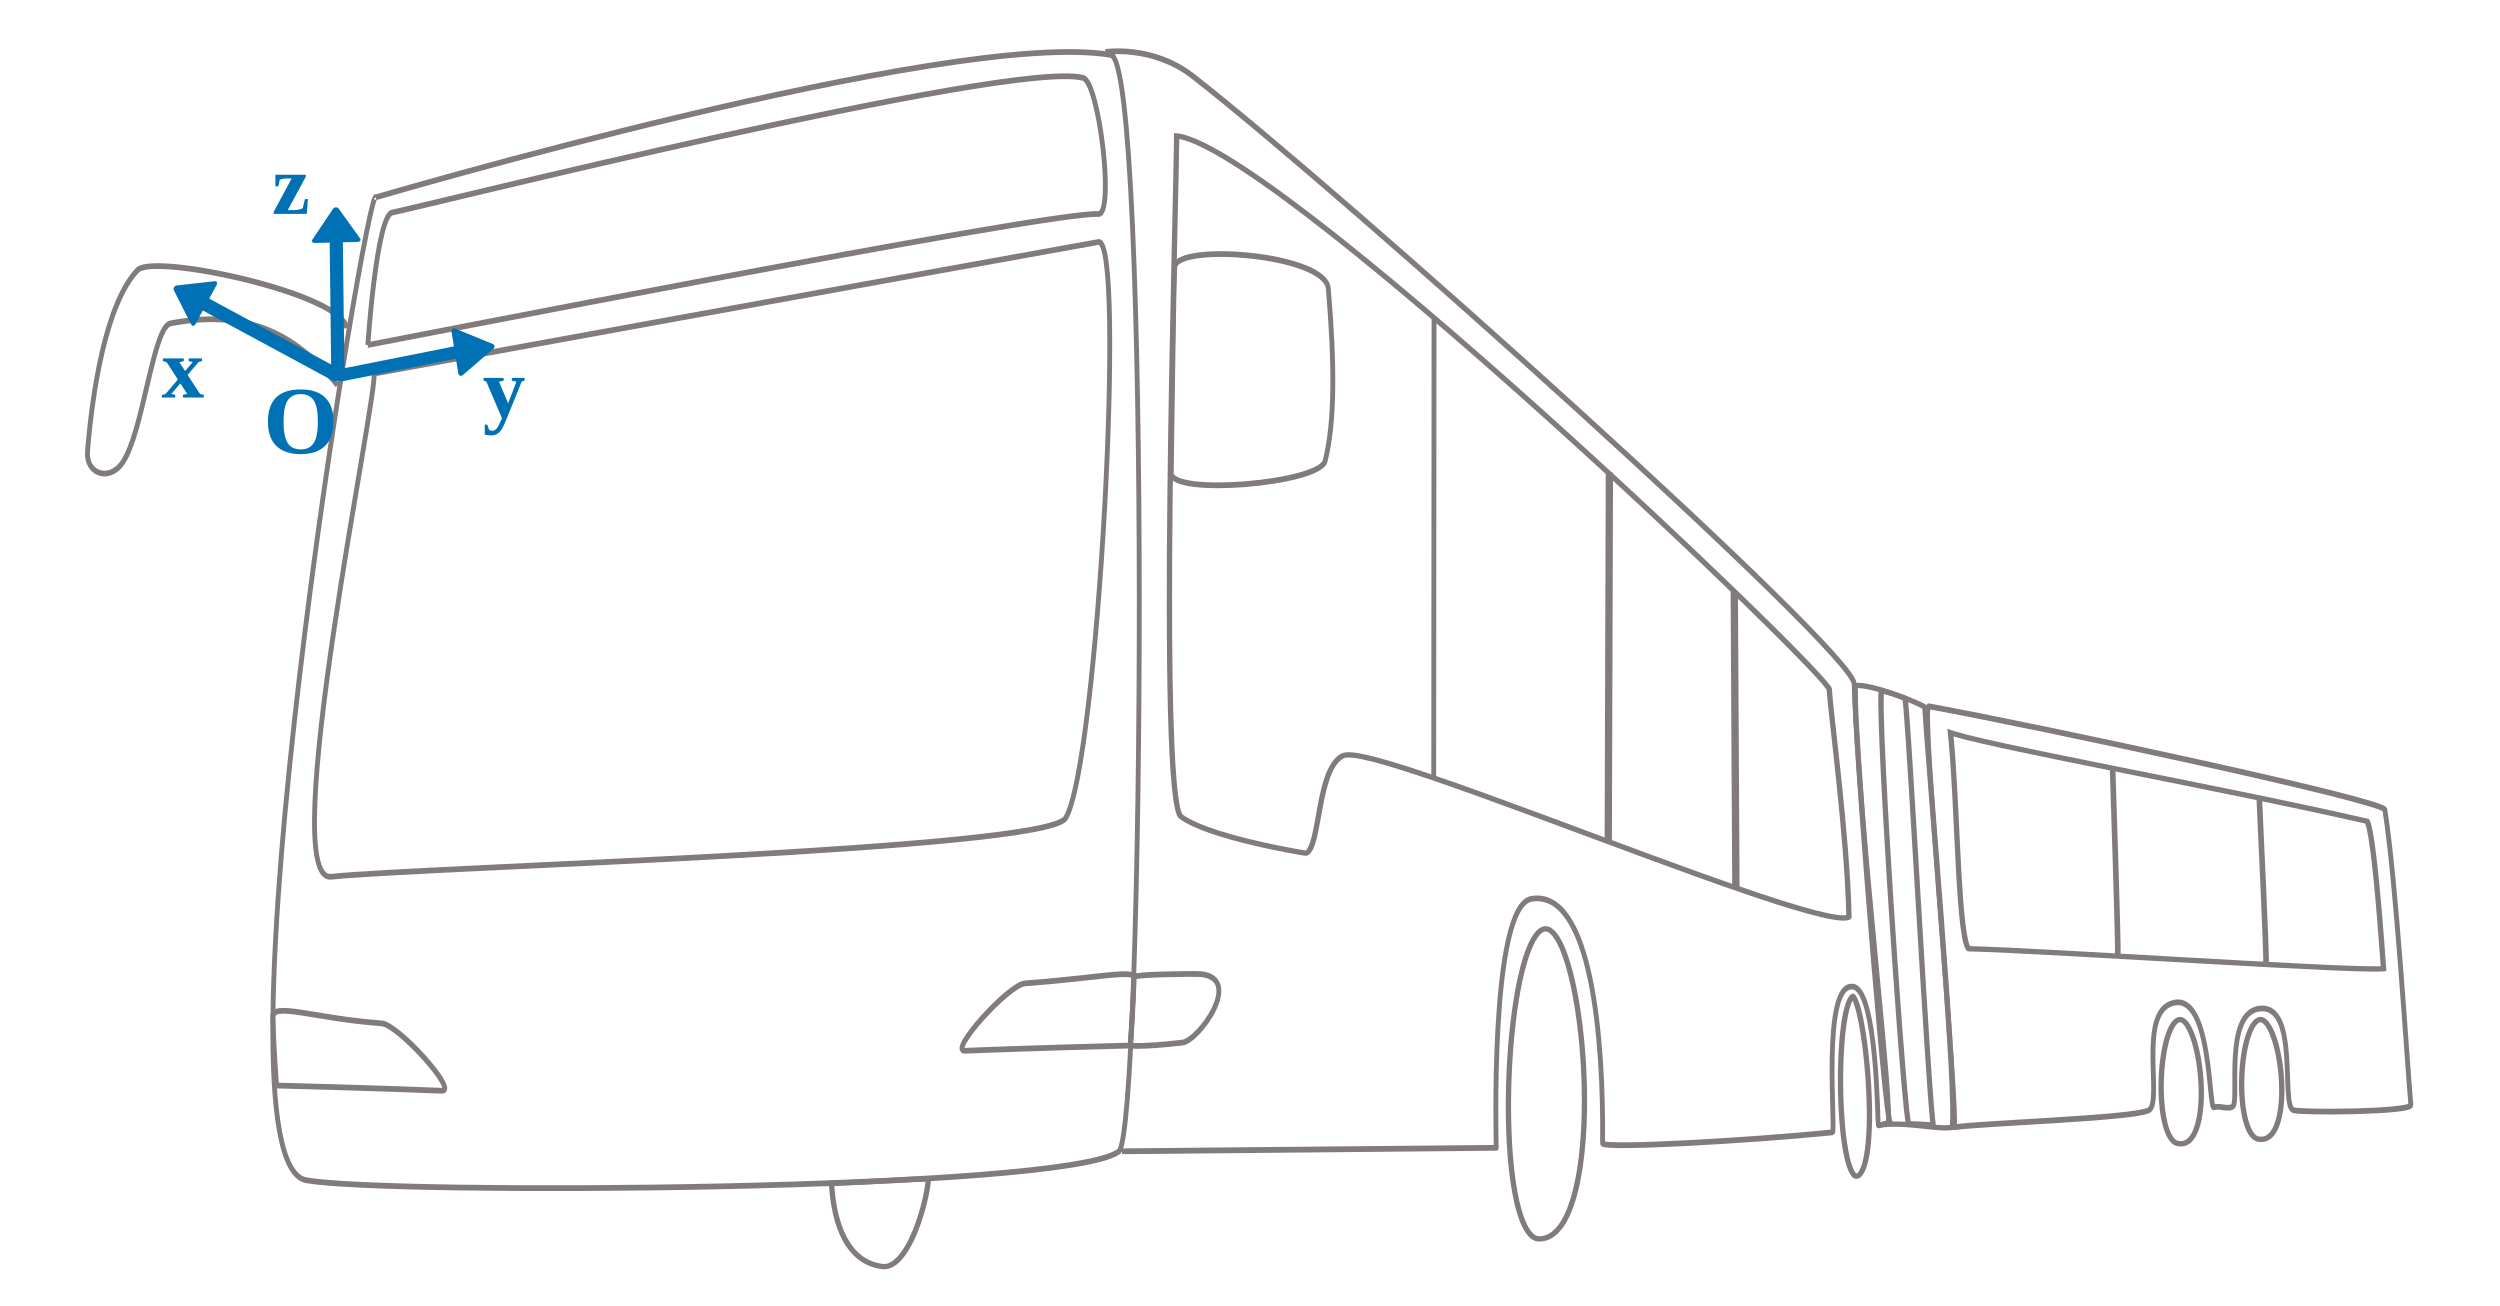
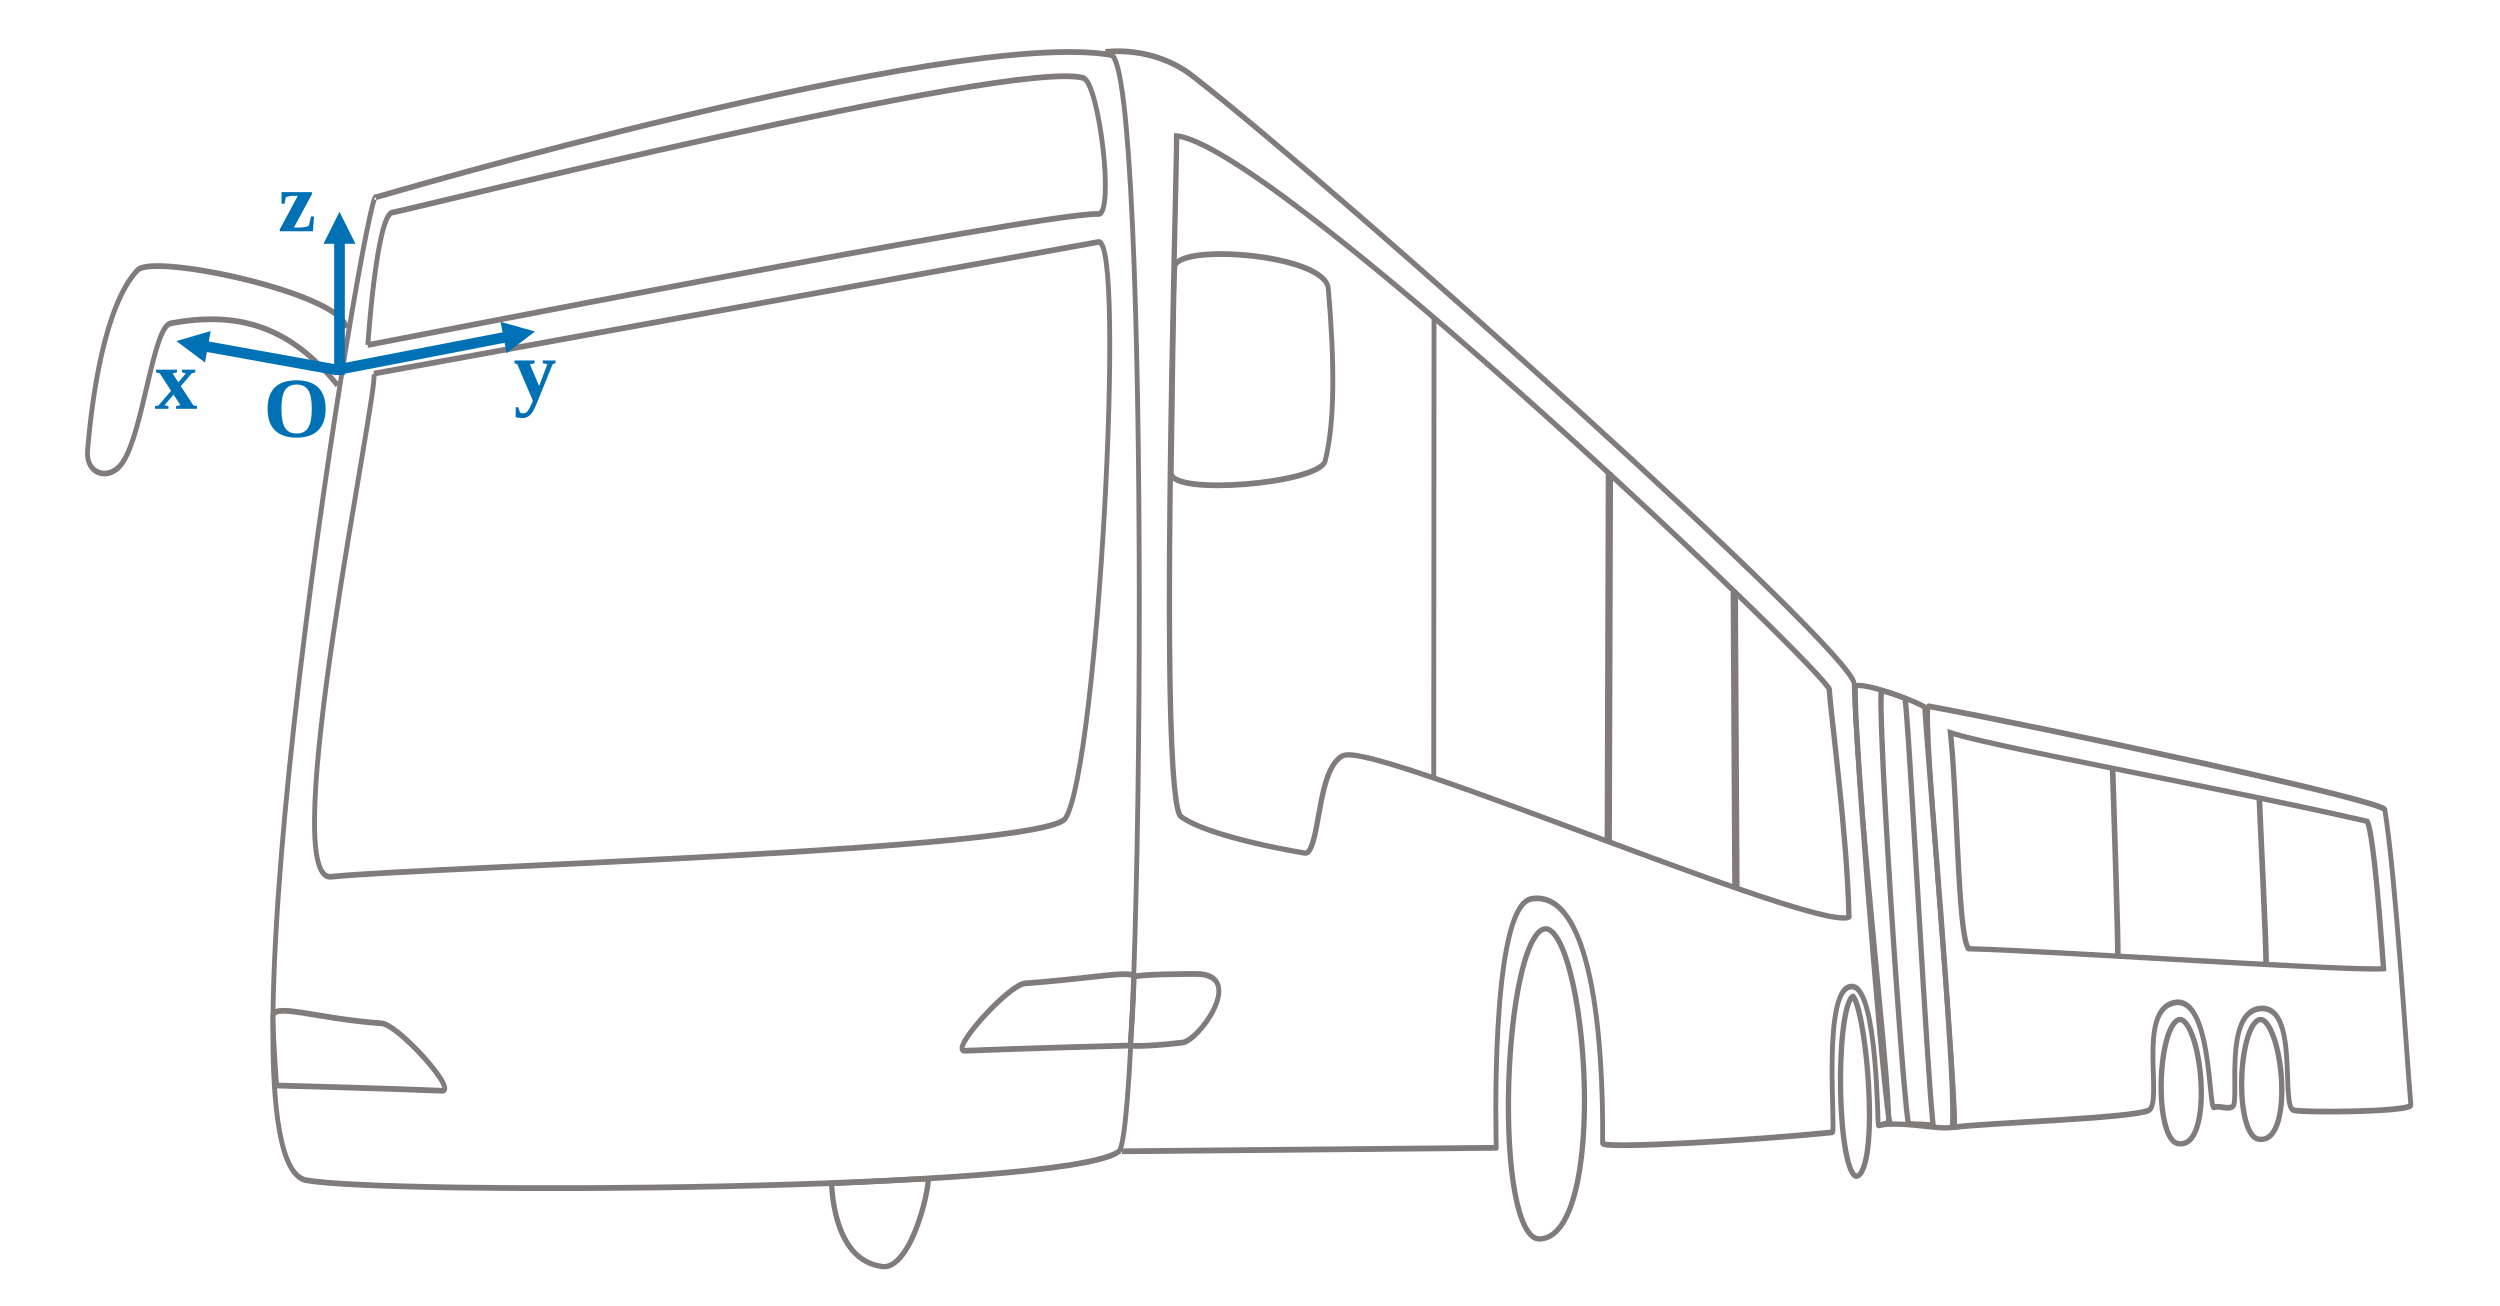
<svg xmlns="http://www.w3.org/2000/svg" width="100%" height="100%" viewBox="0 0 469 245" version="1.1" xml:space="preserve" style="fill-rule:evenodd;clip-rule:evenodd;stroke-linejoin:round;stroke-miterlimit:1.5;">
  <g transform="matrix(1,0,0,1,-540,-350)">
    <g transform="matrix(1,0,0,1,-1.13687e-13,35.6323)">
      <g id="arrow-black" transform="matrix(-0.843561,0,0,1,1167,-13.5646)">
        <path d="M308.766,539.41C301.703,538.584 269.557,537.753 265.49,536.263C262.069,535.009 268.179,517.33 259.645,516.019C251.397,514.752 252.121,536.072 250.914,535.671C249.688,535.264 247.604,536.21 246.671,535.453C245.256,534.307 248.76,517.814 240.672,517.134C231.874,516.393 236.169,535.486 233.227,536.206C231.161,536.713 206.995,536.554 207.128,535.231C208.126,525.337 210.405,493.264 212.906,479.843C213.231,478.101 288.785,464.407 314.348,460.426C316.212,460.136 307.285,539.679 308.766,539.41" style="fill:none;stroke:rgb(129,123,123);stroke-width:1.08px;" />
      </g>
      <g id="arrow-black1" transform="matrix(-0.843561,0,0,1,1167,-13.5646)">
-         <path d="M323.787,537.769C325.522,528.579 332.276,457.155 331.236,456.284C329.51,454.836 314.521,459.781 314.605,460.425C314.85,462.301 306.531,539.474 308.756,539.879C312.069,540.482 318.397,538.914 324.684,539.41C325.198,539.451 322.966,538.677 323.5,538.739C323.568,538.757 323.665,538.418 323.787,537.769L323.762,537.764L323.746,537.761C323.719,537.756 323.691,537.752 323.662,537.749C323.626,537.744 323.59,537.741 323.556,537.739C323.62,537.742 323.683,537.749 323.746,537.761L323.777,537.767L323.787,537.769ZM315.773,460.89C315.465,466.706 310.654,512.615 309.718,531.682C309.566,534.79 309.516,537.172 309.611,538.53C309.622,538.685 309.642,538.847 309.662,538.986C310.808,539.084 312.242,538.978 313.862,538.837C316.389,538.617 319.326,538.293 322.343,538.314C322.385,538.241 322.438,538.172 322.503,538.106C322.572,537.788 322.708,537.131 322.821,536.392C324.426,525.953 328.731,481.454 329.877,463.642C330.072,460.617 330.111,458.026 330.118,457.026C330.046,457.022 329.973,457.019 329.906,457.02C329.32,457.031 328.577,457.127 327.742,457.277C323.689,458.005 317.586,459.998 315.773,460.89Z" style="fill:rgb(129,123,123);" />
+         <path d="M323.787,537.769C325.522,528.579 332.276,457.155 331.236,456.284C329.51,454.836 314.521,459.781 314.605,460.425C314.85,462.301 306.531,539.474 308.756,539.879C312.069,540.482 318.397,538.914 324.684,539.41C325.198,539.451 322.966,538.677 323.5,538.739C323.568,538.757 323.665,538.418 323.787,537.769L323.762,537.764L323.746,537.761C323.719,537.756 323.691,537.752 323.662,537.749C323.626,537.744 323.59,537.741 323.556,537.739C323.62,537.742 323.683,537.749 323.746,537.761L323.787,537.769ZM315.773,460.89C315.465,466.706 310.654,512.615 309.718,531.682C309.566,534.79 309.516,537.172 309.611,538.53C309.622,538.685 309.642,538.847 309.662,538.986C310.808,539.084 312.242,538.978 313.862,538.837C316.389,538.617 319.326,538.293 322.343,538.314C322.385,538.241 322.438,538.172 322.503,538.106C322.572,537.788 322.708,537.131 322.821,536.392C324.426,525.953 328.731,481.454 329.877,463.642C330.072,460.617 330.111,458.026 330.118,457.026C330.046,457.022 329.973,457.019 329.906,457.02C329.32,457.031 328.577,457.127 327.742,457.277C323.689,458.005 317.586,459.998 315.773,460.89Z" style="fill:rgb(129,123,123);" />
      </g>
      <g id="arrow-black2" transform="matrix(-0.843561,0,0,1,1167,-13.5646)">
        <path d="M319.56,538.229L319.523,538.222L319.508,538.22L319.56,538.23C319.462,538.805 319.379,539.137 319.314,539.194C319.503,539.195 320.149,539.22 320.933,539.253C322.134,539.263 323.399,539.309 324.684,539.41C325.003,539.436 322.642,539.325 320.933,539.253C316.262,539.211 312.588,539.7 312.656,539.505C313.711,536.449 318.416,458.928 319.101,458.617C320.081,458.172 324.018,457.043 325.33,456.92C326.787,456.785 321.148,528.963 319.56,538.229ZM319.314,539.194C319.306,539.202 319.298,539.205 319.29,539.203C319.239,539.197 319.251,539.194 319.314,539.194ZM324.325,458.116C323.004,458.409 321.16,458.944 320.163,459.301C320.111,459.675 320.03,460.293 319.964,460.958C318.774,472.948 315.259,528.829 314.022,538.46C315.008,538.391 316.555,538.302 318.36,538.264C318.746,536.215 319.406,529.811 320.162,521.445C321.909,502.094 324.109,472.334 324.36,461.256C324.388,460.011 324.356,458.851 324.325,458.116Z" style="fill:rgb(129,123,123);" />
      </g>
      <g id="arrow-black3" transform="matrix(-0.843561,0,0,1,1167,-13.5646)">
-         <path d="M310.203,464.638C308.373,478.243 308.561,506.354 305.563,506.416C286.305,506.817 212.479,511.135 212.572,510.029C213.838,494.887 215.31,481.791 216.574,481.547C251.042,474.889 303.936,466.975 310.203,464.638ZM217.274,482.438C217.187,482.65 217.045,483.018 216.95,483.37C215.919,487.21 214.819,497.512 213.832,509.185C214.08,509.196 214.363,509.205 214.645,509.207C226.621,509.31 287.35,505.826 305.165,505.425C305.206,505.354 305.254,505.266 305.289,505.186C305.5,504.708 305.682,504.029 305.852,503.186C307.324,495.887 307.545,477.232 308.83,466.092L308.83,466.092C297.487,468.934 249.526,476.226 217.274,482.438Z" style="fill:rgb(129,123,123);" />
+         <path d="M310.203,464.638C308.373,478.243 308.561,506.354 305.563,506.416C286.305,506.817 212.479,511.135 212.572,510.029C213.838,494.887 215.31,481.791 216.574,481.547C251.042,474.889 303.936,466.975 310.203,464.638ZM217.274,482.438C217.187,482.65 217.045,483.018 216.95,483.37C215.919,487.21 214.819,497.512 213.832,509.185C214.08,509.196 214.363,509.205 214.645,509.207C226.621,509.31 287.35,505.826 305.165,505.425C305.206,505.354 305.254,505.266 305.289,505.186C305.5,504.708 305.682,504.029 305.852,503.186C307.324,495.887 307.545,477.232 308.83,466.092C297.487,468.934 249.526,476.226 217.274,482.438Z" style="fill:rgb(129,123,123);" />
      </g>
      <g id="arrow-black4" transform="matrix(-0.843561,0,0,1,1167,-13.5646)">
        <path d="M660.125,398.019C658.89,400.66 682.118,493.493 669.638,492.41C648.023,490.534 510.758,487.462 506.31,481.426C499.104,471.647 492.79,372.397 499.012,373.332C530.957,378.133 660.125,398.019 660.125,398.019" style="fill:none;stroke:rgb(129,123,123);stroke-width:1.08px;" />
      </g>
      <g id="arrow-black5" transform="matrix(-0.843561,0,0,1,1167,-13.5646)">
        <path d="M661.481,392.656C661.481,392.656 659.525,368.224 656.01,367.793C652.688,367.386 518.308,338.971 502.403,342.545C498.84,343.345 495.346,368.208 499.007,368.078C510.749,367.659 661.075,392.657 661.481,392.656" style="fill:none;stroke:rgb(129,123,123);stroke-width:1.08px;" />
      </g>
      <g id="arrow-black6" transform="matrix(-0.843561,0,0,1,1149.88,125.354)">
        <path d="M661.481,392.656C661.481,392.656 662.135,385.339 662.309,379.796C662.398,376.965 652.95,380.091 638.1,380.997C634.422,381.222 621.031,393.769 624.691,393.639C636.433,393.22 661.075,392.657 661.481,392.656" style="fill:none;stroke:rgb(129,123,123);stroke-width:1.08px;" />
      </g>
      <g id="arrow-black7" transform="matrix(0.843561,0,0,1,194.027,117.852)">
        <path d="M661.481,392.656C661.481,392.656 662.374,381.05 662.309,379.796C662.237,378.406 652.95,380.091 638.1,380.997C634.422,381.222 621.031,393.769 624.691,393.639C636.433,393.22 661.075,392.657 661.481,392.656" style="fill:none;stroke:rgb(129,123,123);stroke-width:1.08px;" />
      </g>
      <g id="arrow-black8" transform="matrix(0.843561,0,0,1,169.081,158.004)">
        <path d="M623.974,377.891C624.173,377.867 623.75,393.15 635.839,394.458C643.398,395.276 647.658,376.976 646.586,376.99C642.228,377.044 635.201,377.507 623.974,377.891ZM645.52,378.01C645.502,378.234 645.474,378.491 645.432,378.739C644.977,381.443 643.428,386.566 640.991,390.093C640.234,391.189 639.398,392.127 638.466,392.754C637.703,393.267 636.884,393.563 635.99,393.466C632.07,393.042 629.631,390.964 628.081,388.508C625.873,385.011 625.407,380.749 625.256,378.846C634.89,378.504 641.293,378.113 645.52,378.01Z" style="fill:rgb(129,123,123);" />
      </g>
      <g id="arrow-black9" transform="matrix(0.843561,0,0,1.01435,297.271,141.115)">
        <path d="M631.249,342.1C626.267,342.569 623.136,357.165 622.667,371.638C622.199,386.11 624.392,400.458 630.059,400.432C646.732,400.356 641.21,341.163 631.249,342.1ZM631.383,343.08C631.849,343.036 632.262,343.28 632.69,343.651C633.345,344.219 633.952,345.084 634.532,346.178C636.438,349.772 637.915,355.691 638.756,362.31C640.025,372.298 639.834,383.877 637.33,391.552C636.532,393.998 635.508,396.035 634.193,397.456C633.049,398.693 631.696,399.439 630.052,399.447C629.464,399.449 628.957,399.175 628.481,398.738C627.83,398.139 627.269,397.257 626.767,396.158C625.107,392.527 624.193,386.675 623.897,380.155C623.374,368.644 624.805,355.055 627.75,347.748C628.345,346.272 628.994,345.064 629.714,344.209C630.247,343.577 630.764,343.138 631.382,343.08L631.383,343.08Z" style="fill:rgb(129,123,123);" />
      </g>
      <g id="arrow-black10" transform="matrix(0.40118,0,0,0.570495,634.321,305.597)">
        <path d="M631.249,342.1C626.312,342.765 624.003,358.28 624.33,373.487C624.657,388.695 627.621,403.597 633.231,403.035C646.626,401.695 638.214,341.163 631.249,342.1ZM631.187,344.44C631.289,344.581 631.388,344.728 631.469,344.869C632.679,346.963 633.824,350.526 634.819,354.874C637.592,366.99 639.087,385.086 636.546,395.171C636.045,397.158 635.401,398.812 634.538,399.995C634.067,400.642 633.663,401.166 632.998,401.283C632.907,401.228 632.704,401.101 632.584,400.995C632.335,400.772 632.1,400.498 631.87,400.181C630.393,398.143 629.288,394.649 628.459,390.382C626.101,378.261 626.234,360.107 628.871,349.99C629.403,347.95 630.027,346.254 630.774,345.039C630.909,344.82 631.045,344.62 631.187,344.44Z" style="fill:rgb(129,123,123);" />
      </g>
      <g id="arrow-black11" transform="matrix(0.467904,0,0,0.468008,653.494,345.036)">
        <path d="M631.249,342.1C626.267,342.569 623.274,354.899 622.895,367.417C622.516,379.935 624.751,392.641 630.224,393.861C647.384,397.687 641.499,341.135 631.249,342.1ZM631.449,344.228C631.891,344.186 632.253,344.512 632.649,344.915C633.424,345.704 634.121,346.893 634.775,348.353C637.018,353.362 638.529,361.321 638.88,369.149C639.225,376.824 638.499,384.391 636.037,388.815C634.811,391.018 633.111,392.315 630.689,391.776C629.863,391.591 629.222,390.907 628.625,389.992C627.781,388.698 627.115,386.953 626.579,384.914C624.83,378.247 624.578,368.625 625.554,360.27C626.19,354.831 627.33,349.932 628.985,346.814C629.438,345.96 629.919,345.257 630.457,344.764C630.771,344.476 631.088,344.262 631.449,344.228Z" style="fill:rgb(129,123,123);" />
      </g>
      <g id="arrow-black12" transform="matrix(0.467904,0,0,0.45186,668.597,350.56)">
        <path d="M631.249,342.1C626.267,342.569 623.274,354.899 622.895,367.417C622.516,379.935 624.751,392.641 630.224,393.861C647.384,397.687 641.499,341.135 631.249,342.1ZM631.443,344.304C631.893,344.262 632.272,344.585 632.676,344.996C633.445,345.779 634.138,346.961 634.787,348.411C637.024,353.408 638.53,361.347 638.88,369.156C639.223,376.802 638.506,384.342 636.053,388.749C634.823,390.958 633.103,392.239 630.674,391.698C630.023,391.552 629.482,391.084 628.982,390.447C628.272,389.544 627.685,388.321 627.181,386.878C625.464,381.963 624.813,374.69 625.031,367.487C625.249,360.277 626.34,353.128 628.235,348.468C628.785,347.116 629.39,345.993 630.086,345.199C630.51,344.715 630.935,344.352 631.443,344.304Z" style="fill:rgb(129,123,123);" />
      </g>
      <g id="arrow-black13" transform="matrix(0.843561,0,0,1,194.027,117.852)">
        <path d="M661.481,392.656C661.481,392.656 662.282,385.341 662.309,379.796C662.311,379.296 675.93,379.151 677.232,379.267C686.701,380.106 676.712,391.754 673.073,392.11C663.736,393.025 661.075,392.657 661.481,392.656" style="fill:none;stroke:rgb(129,123,123);stroke-width:1.08px;" />
      </g>
      <g id="arrow-black14" transform="matrix(0.843561,0,0,1,194.027,117.852)">
        <path d="M729.048,256.307C729.041,261.42 728.987,341.201 728.982,342.321" style="fill:none;stroke:rgb(129,123,123);stroke-width:1.08px;" />
      </g>
      <g id="arrow-black15" transform="matrix(3.2623,0,0,0.807161,-1536.45,196.15)">
        <path d="M729.048,256.307C729.041,261.42 728.987,341.201 728.982,342.321" style="fill:none;stroke:rgb(129,123,123);stroke-width:0.42px;" />
      </g>
      <g id="arrow-black16" transform="matrix(-4.61123,0,0,0.647284,4227.16,259.528)">
        <path d="M729.048,256.307C729.041,261.42 728.987,341.201 728.982,342.321" style="fill:none;stroke:rgb(129,123,123);stroke-width:0.3px;" />
      </g>
      <g id="arrow-black17" transform="matrix(105.617,0,0,0.567802,-76055.3,300.102)">
        <path d="M728.97,279.105C728.97,280.93 728.981,339.333 728.979,340.901" style="fill:none;stroke:rgb(129,123,123);stroke-width:0.01px;" />
      </g>
      <g id="arrow-black18" transform="matrix(105.617,0,0,0.553625,-76027.8,309.15)">
        <path d="M728.97,279.105C728.97,280.93 728.984,334.402 728.982,335.969" style="fill:none;stroke:rgb(129,123,123);stroke-width:0.01px;" />
      </g>
      <g id="arrow-black19" transform="matrix(-0.843561,0,0,1,1167,-13.5646)">
        <path d="M482.19,352.904C461.674,352.855 336.082,454.049 335.891,457.091C335.616,461.483 331.867,484.62 331.49,499.918C331.33,506.435 438.273,467.125 444.533,470.214C450.185,473.002 448.898,488.882 453.094,488.472C453.382,488.444 474.762,485.545 481.11,481.453C486.46,478.003 482.19,364.462 482.19,352.904ZM481.013,354.004C479.541,354.238 477.677,354.868 475.466,355.809C470.905,357.75 464.999,361.024 458.199,365.227C431.534,381.71 391.281,412.432 364.517,433.959C351.432,444.484 341.576,452.805 338.128,456.179C337.641,456.656 337.205,457.16 337.062,457.327C336.704,462.107 333.101,484.519 332.685,499.602C332.874,499.625 333.146,499.651 333.379,499.647C335.196,499.618 338.269,499.035 342.258,498.073C364.253,492.772 413.093,475.927 434.313,470.667C438.143,469.717 441.104,469.144 442.888,469.054C443.95,469.001 444.701,469.138 445.132,469.351C446.69,470.119 447.858,471.715 448.695,473.749C449.805,476.448 450.403,479.941 451.06,482.837C451.4,484.339 451.751,485.67 452.225,486.605C452.372,486.896 452.526,487.142 452.707,487.324C452.787,487.404 452.848,487.489 452.957,487.479C453.157,487.459 463.573,486.047 471.957,483.815C475.405,482.897 478.507,481.854 480.338,480.691C480.379,480.608 480.67,480.012 480.815,479.469C481.401,477.277 481.809,473.204 482.092,467.824C483.685,437.645 481.177,366.929 481.013,354.004Z" style="fill:rgb(129,123,123);" />
      </g>
      <g id="arrow-black20" transform="matrix(-0.843561,0,0,1,1167,-13.5646)">
        <path d="M659.698,364.948C661.539,361.641 697.88,545.911 675.138,549.353C656.997,552.099 506.781,551.423 494.486,543.976C488.856,540.566 487.342,339.502 496.227,338.234C531.709,333.17 659.698,364.948 659.698,364.948" style="fill:none;stroke:rgb(129,123,123);stroke-width:1.08px;" />
      </g>
      <g id="arrow-black21" transform="matrix(-0.843561,0,0,1,1167,-13.5646)">
        <path d="M666.22,389.511C666.836,383.081 709.07,375.387 712.689,378.605C719.992,385.099 722.849,402.461 723.812,412.587C724.222,416.892 718.958,418.334 716.043,414.743C711.393,409.013 709.273,389.215 705.342,388.592C689.48,386.077 678.29,389.712 668.216,400.199" style="fill:none;stroke:rgb(129,123,123);stroke-width:1.08px;" />
      </g>
      <g id="arrow-black22" transform="matrix(-0.843561,0,0,1,1167,-13.5646)">
        <path d="M447.876,382.066C448.492,375.636 481.175,373.523 481.992,377.904C482.253,379.307 482.59,405.871 482.798,416.687C482.881,421.004 449.847,418.638 448.582,414.419C446.425,407.232 446.438,396.343 447.876,382.066" style="fill:none;stroke:rgb(129,123,123);stroke-width:1.08px;" />
      </g>
      <g id="arrow-black23" transform="matrix(-0.843561,0,0,1,1167,-13.5646)">
        <path d="M497.453,337.687C497.453,337.687 487.001,336.31 477.984,342.234C444.583,364.178 331.152,450.024 330.927,456.211C329.968,482.589 321.758,539.108 323.517,538.663C323.75,538.604 325.48,539.192 325.569,539.033C325.713,538.774 325.8,513.715 331.166,513.035C338.281,512.134 334.922,540.29 335.768,540.362C354.189,541.939 386.885,543.481 386.873,542.434C386.639,522.962 389.277,494.749 402.666,496.55C412.08,497.816 410.525,543.261 410.525,543.261L493.742,543.913" style="fill:none;stroke:rgb(129,123,123);stroke-width:1.08px;" />
      </g>
    </g>
-     <g id="Coordinate-system" transform="matrix(1,0,0,1,-166.153,28.3863)">
-       <g transform="matrix(0.999309,-0.0371696,-0.0267881,-0.7202,769.544,392.64)">
-         <path d="M0.667,-0.012L1.345,37.322L0.012,37.347L-0.667,0.012L0.667,-0.012ZM4.654,35.929L0.8,44L-3.345,36.074L4.654,35.929Z" style="fill:rgb(0,113,180);fill-rule:nonzero;stroke:rgb(0,113,180);stroke-width:1.14px;stroke-miterlimit:2;" />
+     <g id="Coordinate-system" transform="matrix(1,0,0,1,-227.681,70.4132)">
+       <g transform="matrix(0.977953,0.208821,-0.208821,0.977954,577.068,139.213)">
+         <g id="arrow-blue">
+           <g>
+             <path d="M320.163,136.913L326.858,137.33L322.507,142.436L320.163,136.913Z" style="fill:rgb(0,113,180);" />
+             <path d="M291.925,152.159C291.925,152.159 313.043,143.194 322.44,139.205" style="fill:none;stroke:rgb(0,113,180);stroke-width:2px;" />
+           </g>
+         </g>
      </g>
-       <g transform="matrix(-0.65868,-0.355713,0.49316,-0.913196,981.353,904.584)">
-         <path d="M574.5,336.833L613.7,336.833L613.7,338.167L574.5,338.167L574.5,336.833ZM612.367,333.5L620.367,337.5L612.367,341.5L612.367,333.5Z" style="fill:rgb(0,113,180);fill-rule:nonzero;stroke:rgb(0,113,180);stroke-width:1.1px;stroke-miterlimit:2;" />
+       <g transform="matrix(0.999999,-6.57e-28,-9.7202e-28,1,539.444,196.818)">
+         <g id="arrow-blue1">
+           <g>
+             <path d="M288.925,128.5L291.925,122.5L294.925,128.5L288.925,128.5Z" style="fill:rgb(0,113,180);" />
+             <path d="M291.925,153.129L291.925,127.3" style="fill:none;stroke:rgb(0,113,180);stroke-width:2px;" />
+           </g>
+         </g>
      </g>
-       <g transform="matrix(-0.160405,-0.987051,0.987051,-0.160405,541.758,1009.35)">
-         <path d="M573.391,324.432L574.167,346.567L572.833,346.567L572.057,324.432L573.391,324.432ZM577.494,346.71L573.5,353.233L569.494,346.71L577.494,346.71Z" style="fill:rgb(0,113,180);fill-rule:nonzero;stroke:rgb(0,113,180);stroke-width:1px;stroke-miterlimit:2;" />
+       <g transform="matrix(-0.999999,1.22465e-16,-1.22465e-16,-1,1122.12,501.136)">
+         <g id="arrow-blue2">
+           <g>
+             <path d="M315.98,153.545L321.354,157.56L314.917,159.45L315.98,153.545Z" style="fill:rgb(0,113,180);" />
+             <path d="M291.339,152.159C291.339,152.159 308.177,155.189 316.63,156.71" style="fill:none;stroke:rgb(0,113,180);stroke-width:2px;" />
+           </g>
+         </g>
      </g>
-       <g transform="matrix(1,0,0,1,736.46,396.197)">
-         <text x="0px" y="0px" style="font-family:'TimesNewRomanPS-BoldMT', 'Times New Roman', serif;font-weight:700;font-size:16px;fill:rgb(0,113,180);">x</text>
+       <g transform="matrix(1,0,0,1,864.05,354.555)">
+         <text x="0px" y="0px" style="font-family:'TimesNewRomanPS-BoldMT', 'Times New Roman';font-weight:700;font-size:16px;fill:rgb(0,113,180);">y</text>
      </g>
-       <g transform="matrix(1.11514,0,0,1.11514,757.173,361.73)">
-         <text x="0px" y="0px" style="font-family:'TimesNewRomanPS-BoldMT', 'Times New Roman', serif;font-weight:700;font-size:14.348px;fill:rgb(0,113,180);">z</text>
+       <g transform="matrix(1.11514,0,0,1.11514,819.852,322.97)">
+         <text x="0px" y="0px" style="font-family:'TimesNewRomanPS-BoldMT', 'Times New Roman';font-weight:700;font-size:14.348px;fill:rgb(0,113,180);">z</text>
      </g>
-       <g transform="matrix(1,0,0,1,796.717,399.849)">
-         <text x="0px" y="0px" style="font-family:'TimesNewRomanPS-BoldMT', 'Times New Roman', serif;font-weight:700;font-size:16px;fill:rgb(0,113,180);">y</text>
+       <g transform="matrix(1,0,0,1,796.713,356.282)">
+         <text x="0px" y="0px" style="font-family:'TimesNewRomanPS-BoldMT', 'Times New Roman';font-weight:700;font-size:16px;fill:rgb(0,113,180);">x</text>
      </g>
-       <g transform="matrix(1.12889,0,0,1.12889,755.538,406.629)">
-         <text x="0px" y="0px" style="font-family:'TimesNewRomanPS-BoldMT', 'Times New Roman', serif;font-weight:700;font-size:16px;fill:rgb(0,113,180);">O</text>
+       <g transform="matrix(1.12889,0,0,1.12889,817.106,361.534)">
+         <text x="0px" y="0px" style="font-family:'TimesNewRomanPS-BoldMT', 'Times New Roman';font-weight:700;font-size:14.173px;fill:rgb(0,113,180);">O</text>
      </g>
    </g>
  </g>
</svg>
